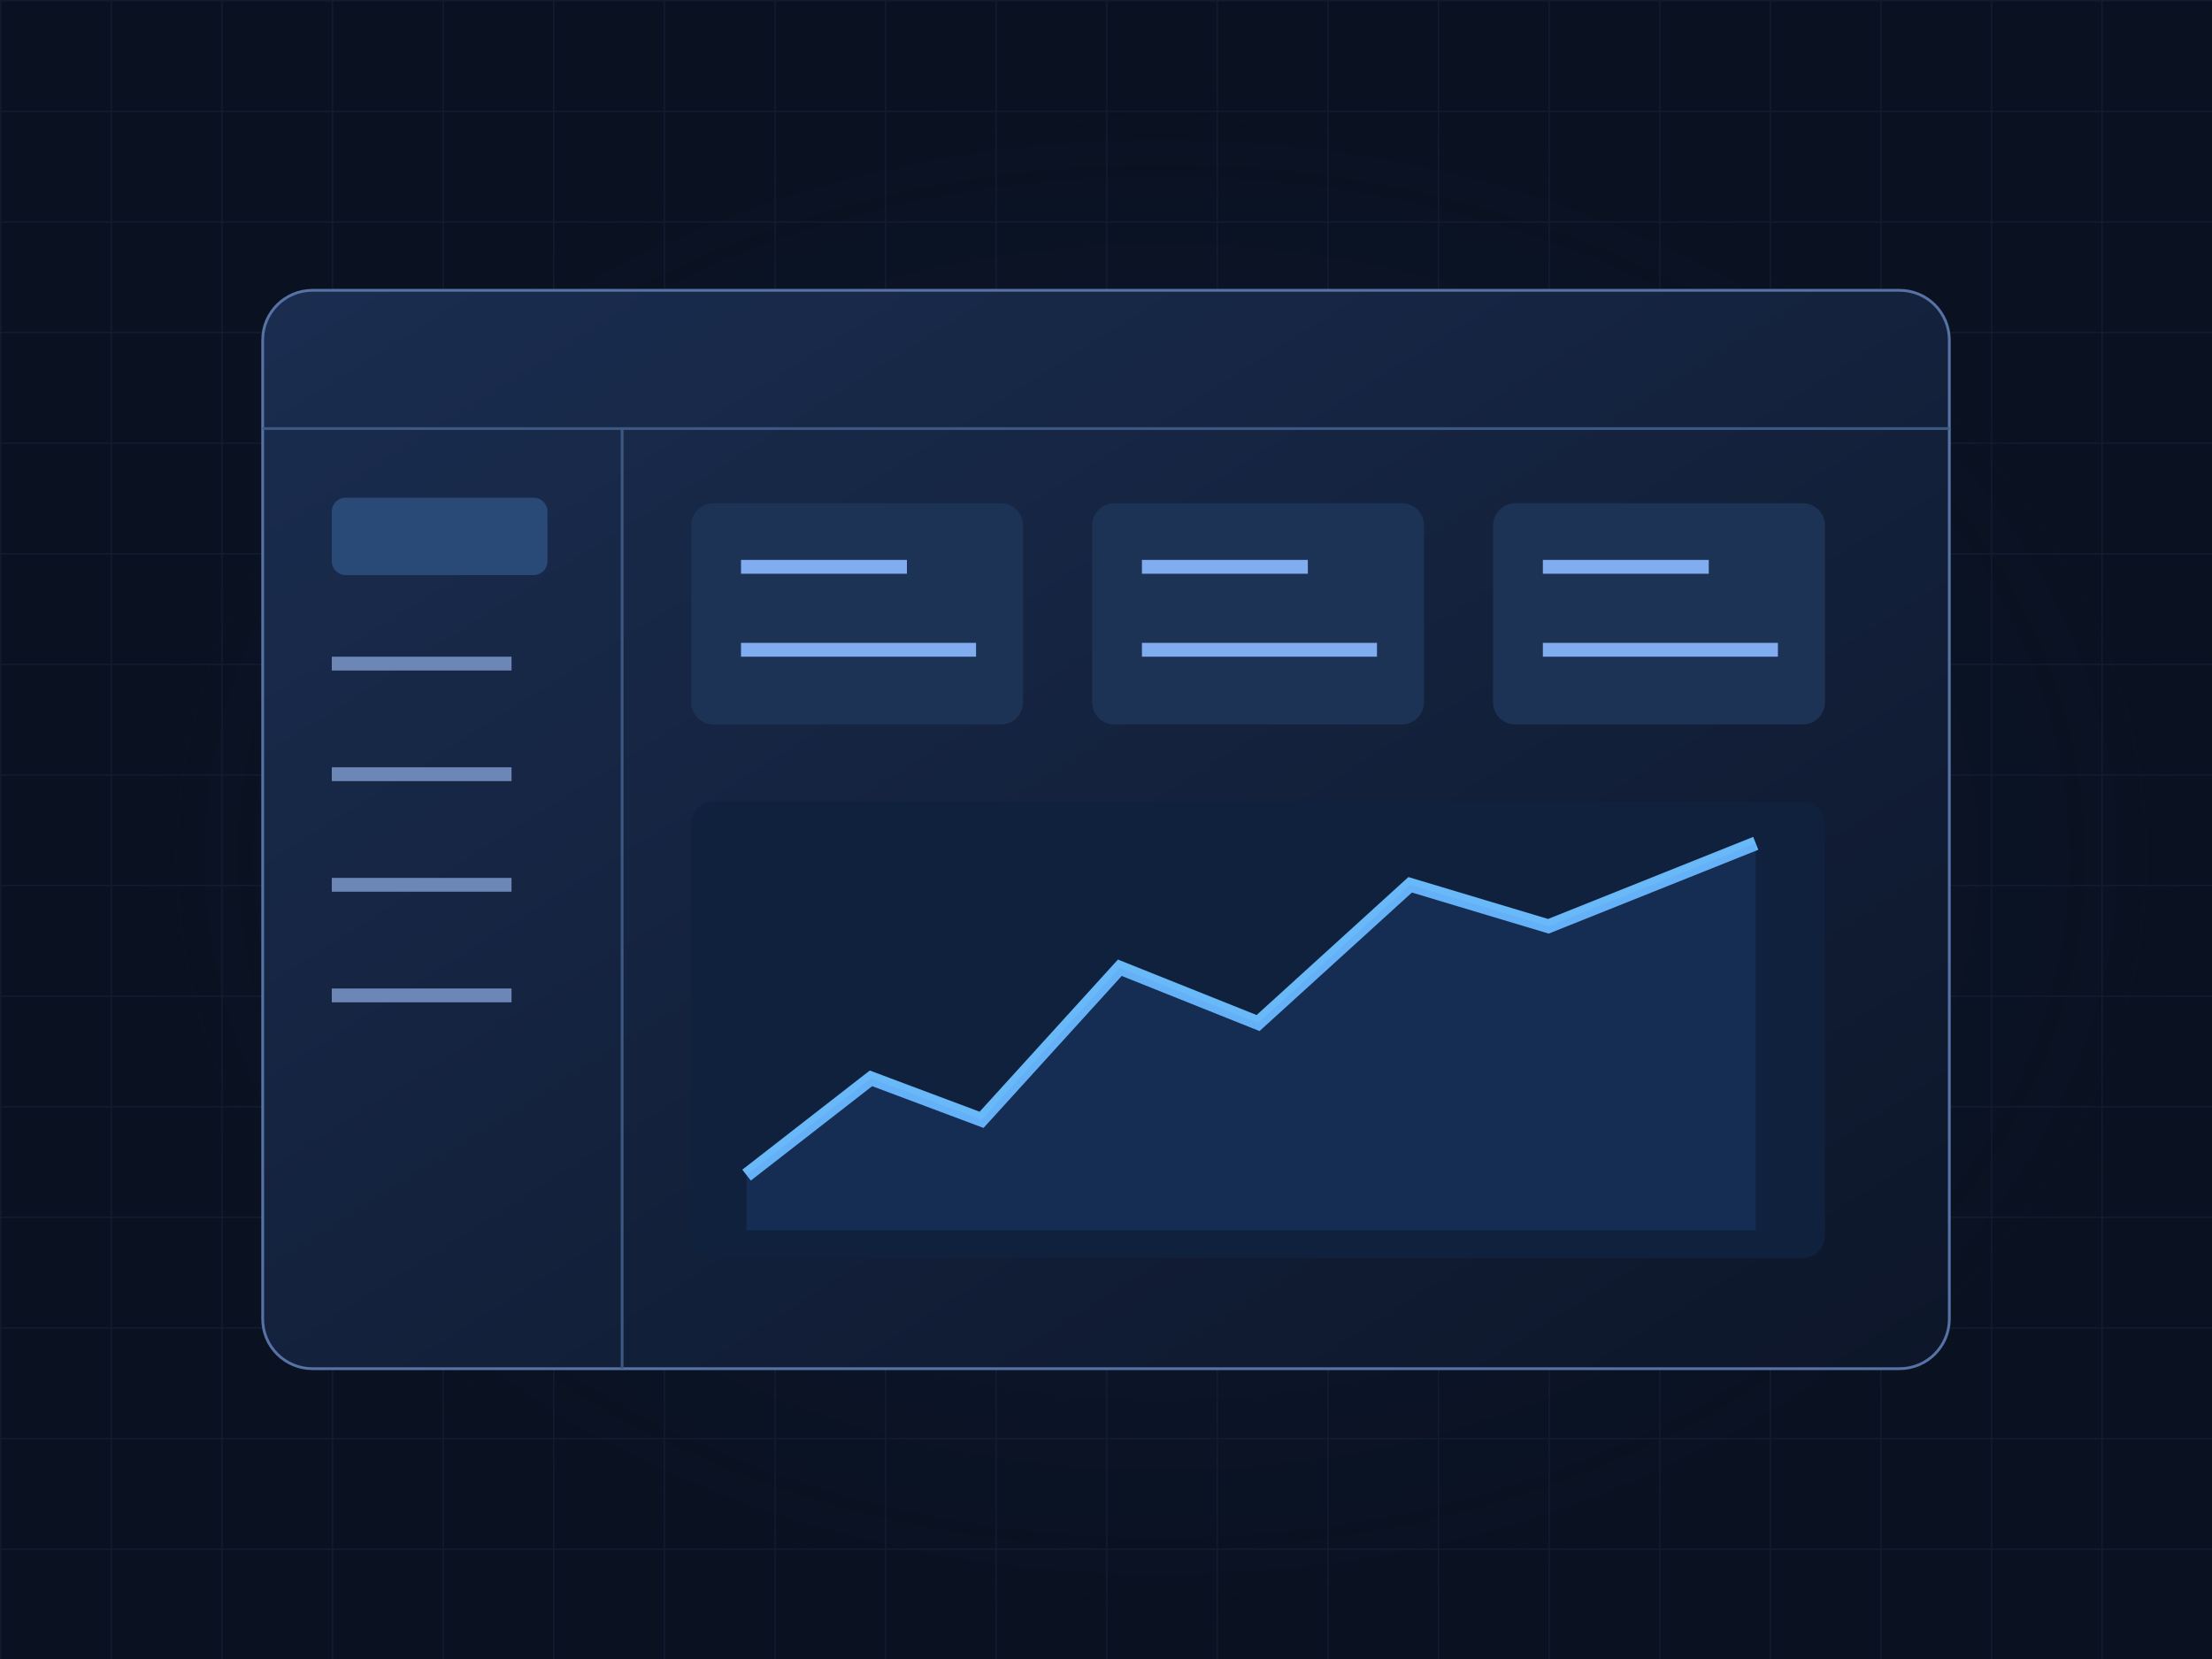
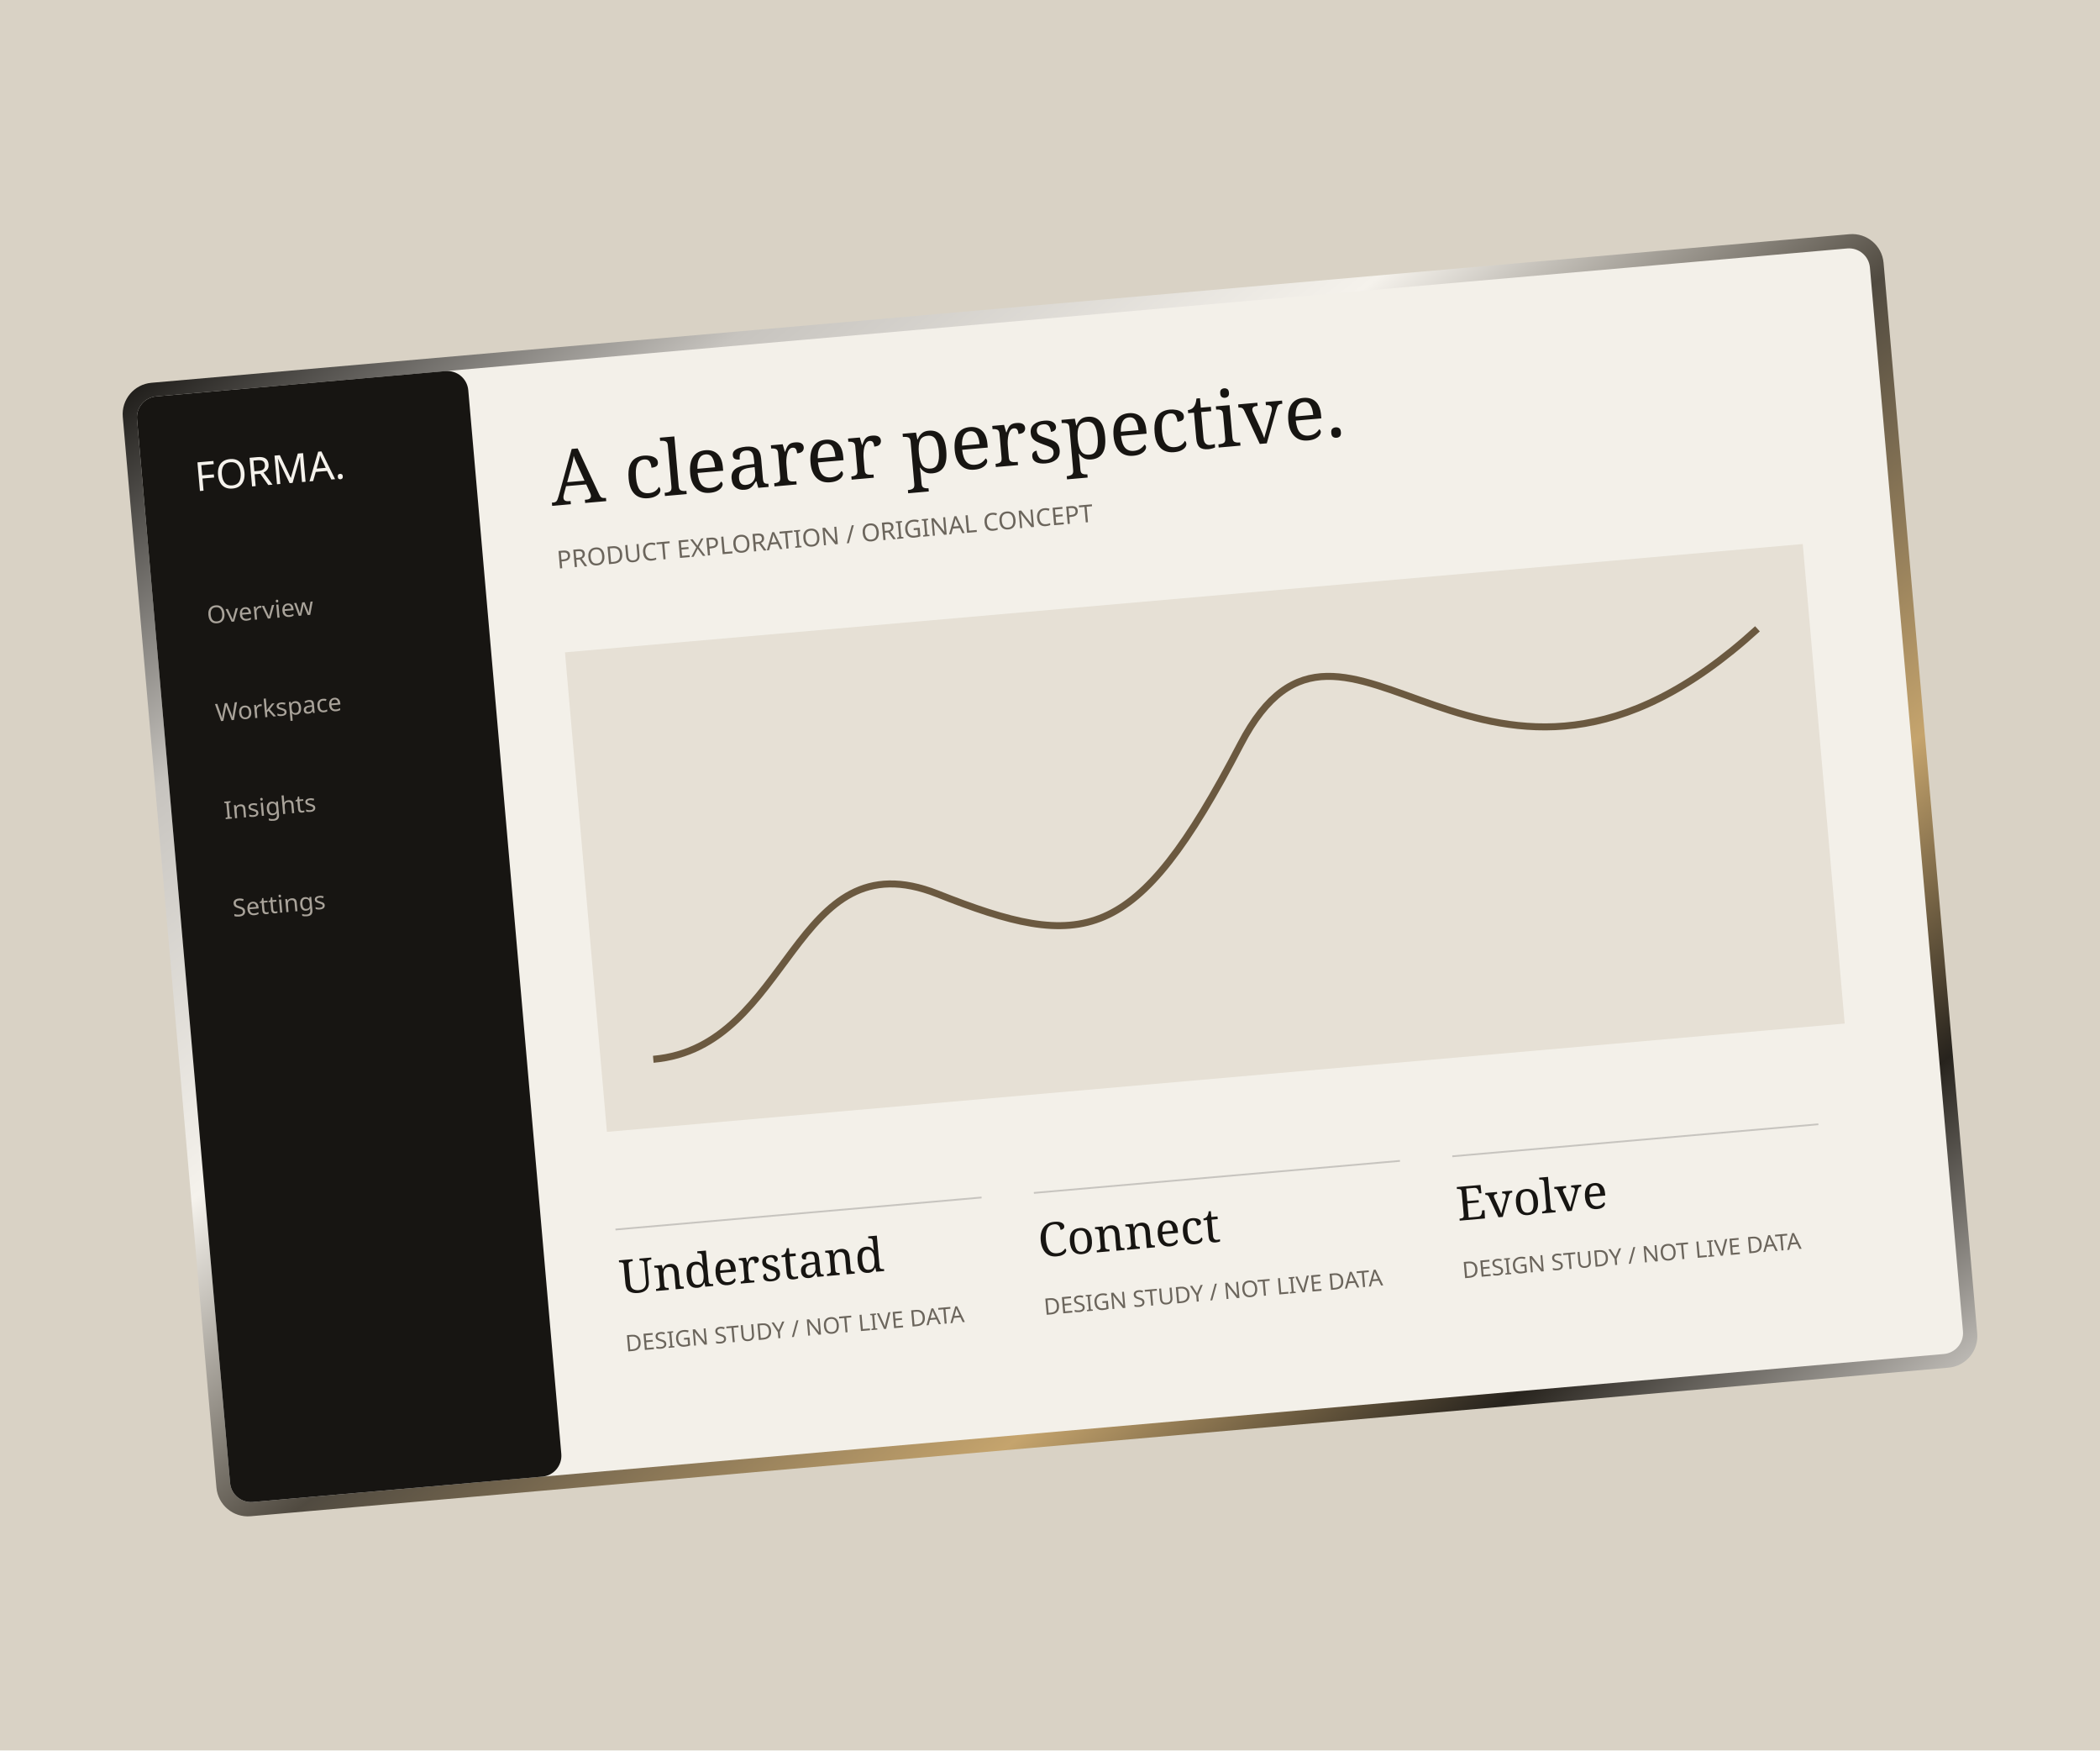
- <svg xmlns="http://www.w3.org/2000/svg" width="800" height="600" viewBox="0 0 800 600" role="img">
+ <svg xmlns="http://www.w3.org/2000/svg" width="1200" height="1000" viewBox="0 0 1200 1000">
  <defs>
-     <linearGradient id="blue" x2="1" y2="1">
-       <stop stop-color="#67b9ff" />
-       <stop offset="1" stop-color="#5351d8" />
+     <linearGradient id="metal" x1="0" y1="0" x2="1" y2="1">
+       <stop stop-color="#171512" />
+       <stop offset=".18" stop-color="#c7c4bf" />
+       <stop offset=".36" stop-color="#f5f2ec" />
+       <stop offset=".52" stop-color="#504a40" />
+       <stop offset=".72" stop-color="#c5a46d" />
+       <stop offset=".86" stop-color="#27231d" />
+       <stop offset="1" stop-color="#c7c4bf" />
    </linearGradient>
-     <linearGradient id="panel" x2="1" y2="1">
-       <stop stop-color="#1a2d50" />
-       <stop offset="1" stop-color="#0d1629" />
-     </linearGradient>
-     <radialGradient id="glow">
-       <stop stop-color="#3559b3" stop-opacity=".35" />
-       <stop offset="1" stop-color="#070b16" stop-opacity="0" />
-     </radialGradient>
-     <pattern id="grid" width="40" height="40" patternUnits="userSpaceOnUse">
-       <path d="M40 0H0V40" fill="none" stroke="#5378ad" stroke-opacity=".1" />
-     </pattern>
  </defs>
-   <rect width="800" height="600" fill="#0a1222" />
-   <rect width="800" height="600" fill="url(#grid)" />
-   <ellipse cx="420" cy="310" rx="390" ry="290" fill="url(#glow)" />
-   <rect x="95" y="105" width="610" height="390" rx="18" fill="url(#panel)" stroke="#5773a5" />
-   <path d="M95 155h610M225 155v340" stroke="#3d5882" />
-   <rect x="120" y="180" width="78" height="28" rx="5" fill="#294976" />
-   <path d="M120 240h65" stroke="#6c87b5" stroke-width="5" />
-   <path d="M120 280h65" stroke="#6c87b5" stroke-width="5" />
-   <path d="M120 320h65" stroke="#6c87b5" stroke-width="5" />
-   <path d="M120 360h65" stroke="#6c87b5" stroke-width="5" />
-   <rect x="250" y="182" width="120" height="80" rx="8" fill="#1c3356" />
-   <path d="M268 205h60M268 235h85" stroke="#81adf0" stroke-width="5" />
-   <rect x="395" y="182" width="120" height="80" rx="8" fill="#1c3356" />
-   <path d="M413 205h60M413 235h85" stroke="#81adf0" stroke-width="5" />
-   <rect x="540" y="182" width="120" height="80" rx="8" fill="#1c3356" />
-   <path d="M558 205h60M558 235h85" stroke="#81adf0" stroke-width="5" />
-   <rect x="250" y="290" width="410" height="165" rx="8" fill="#0f213d" />
-   <path d="M270 425 315 390 355 405 405 350 455 370 510 320 560 335 635 305" stroke="#69b8f8" stroke-width="5" fill="none" />
-   <path d="M270 425 315 390 355 405 405 350 455 370 510 320 560 335 635 305V445H270Z" fill="#407cf8" opacity=".12" />
+   <rect width="1200" height="1000" fill="#d9d2c5" />
+   <g transform="translate(95 175) rotate(-5 505 325)">
+     <rect width="1010" height="650" rx="18" fill="url(#metal)" />
+     <rect x="8" y="8" width="994" height="634" rx="12" fill="#f3f0e9" />
+     <rect x="8" y="8" width="190" height="634" rx="12" fill="#171512" />
+     <text x="38" y="64" fill="#f5f2ec" font-family="sans-serif" font-size="23">FORMA.</text>
+     <text x="38" y="140" fill="#a9a39a" font-family="sans-serif" font-size="14">Overview</text>
+     <text x="38" y="196" fill="#a9a39a" font-family="sans-serif" font-size="14">Workspace</text>
+     <text x="38" y="252" fill="#a9a39a" font-family="sans-serif" font-size="14">Insights</text>
+     <text x="38" y="308" fill="#a9a39a" font-family="sans-serif" font-size="14">Settings</text>
+     <text x="240" y="90" fill="#171512" font-family="serif" font-size="44">A clearer perspective.</text>
+     <text x="240" y="126" fill="#6b655c" font-family="sans-serif" font-size="14">PRODUCT EXPLORATION / ORIGINAL CONCEPT</text>
+     <rect x="240" y="174" width="710" height="275" fill="#e6e0d5" />
+     <path d="M270 410C350 410 360 290 440 330S550 370 620 260S750 350 920 220" fill="none" stroke="#6b5940" stroke-width="4" />
+     <path d="M240 505H450" stroke="#c7c4bf" />
+     <text x="240" y="542" fill="#171512" font-family="serif" font-size="27">Understand</text>
+     <text x="240" y="575" fill="#6b655c" font-family="sans-serif" font-size="13">DESIGN STUDY / NOT LIVE DATA</text>
+     <path d="M480 505H690" stroke="#c7c4bf" />
+     <text x="480" y="542" fill="#171512" font-family="serif" font-size="27">Connect</text>
+     <text x="480" y="575" fill="#6b655c" font-family="sans-serif" font-size="13">DESIGN STUDY / NOT LIVE DATA</text>
+     <path d="M720 505H930" stroke="#c7c4bf" />
+     <text x="720" y="542" fill="#171512" font-family="serif" font-size="27">Evolve</text>
+     <text x="720" y="575" fill="#6b655c" font-family="sans-serif" font-size="13">DESIGN STUDY / NOT LIVE DATA</text>
+   </g>
</svg>
